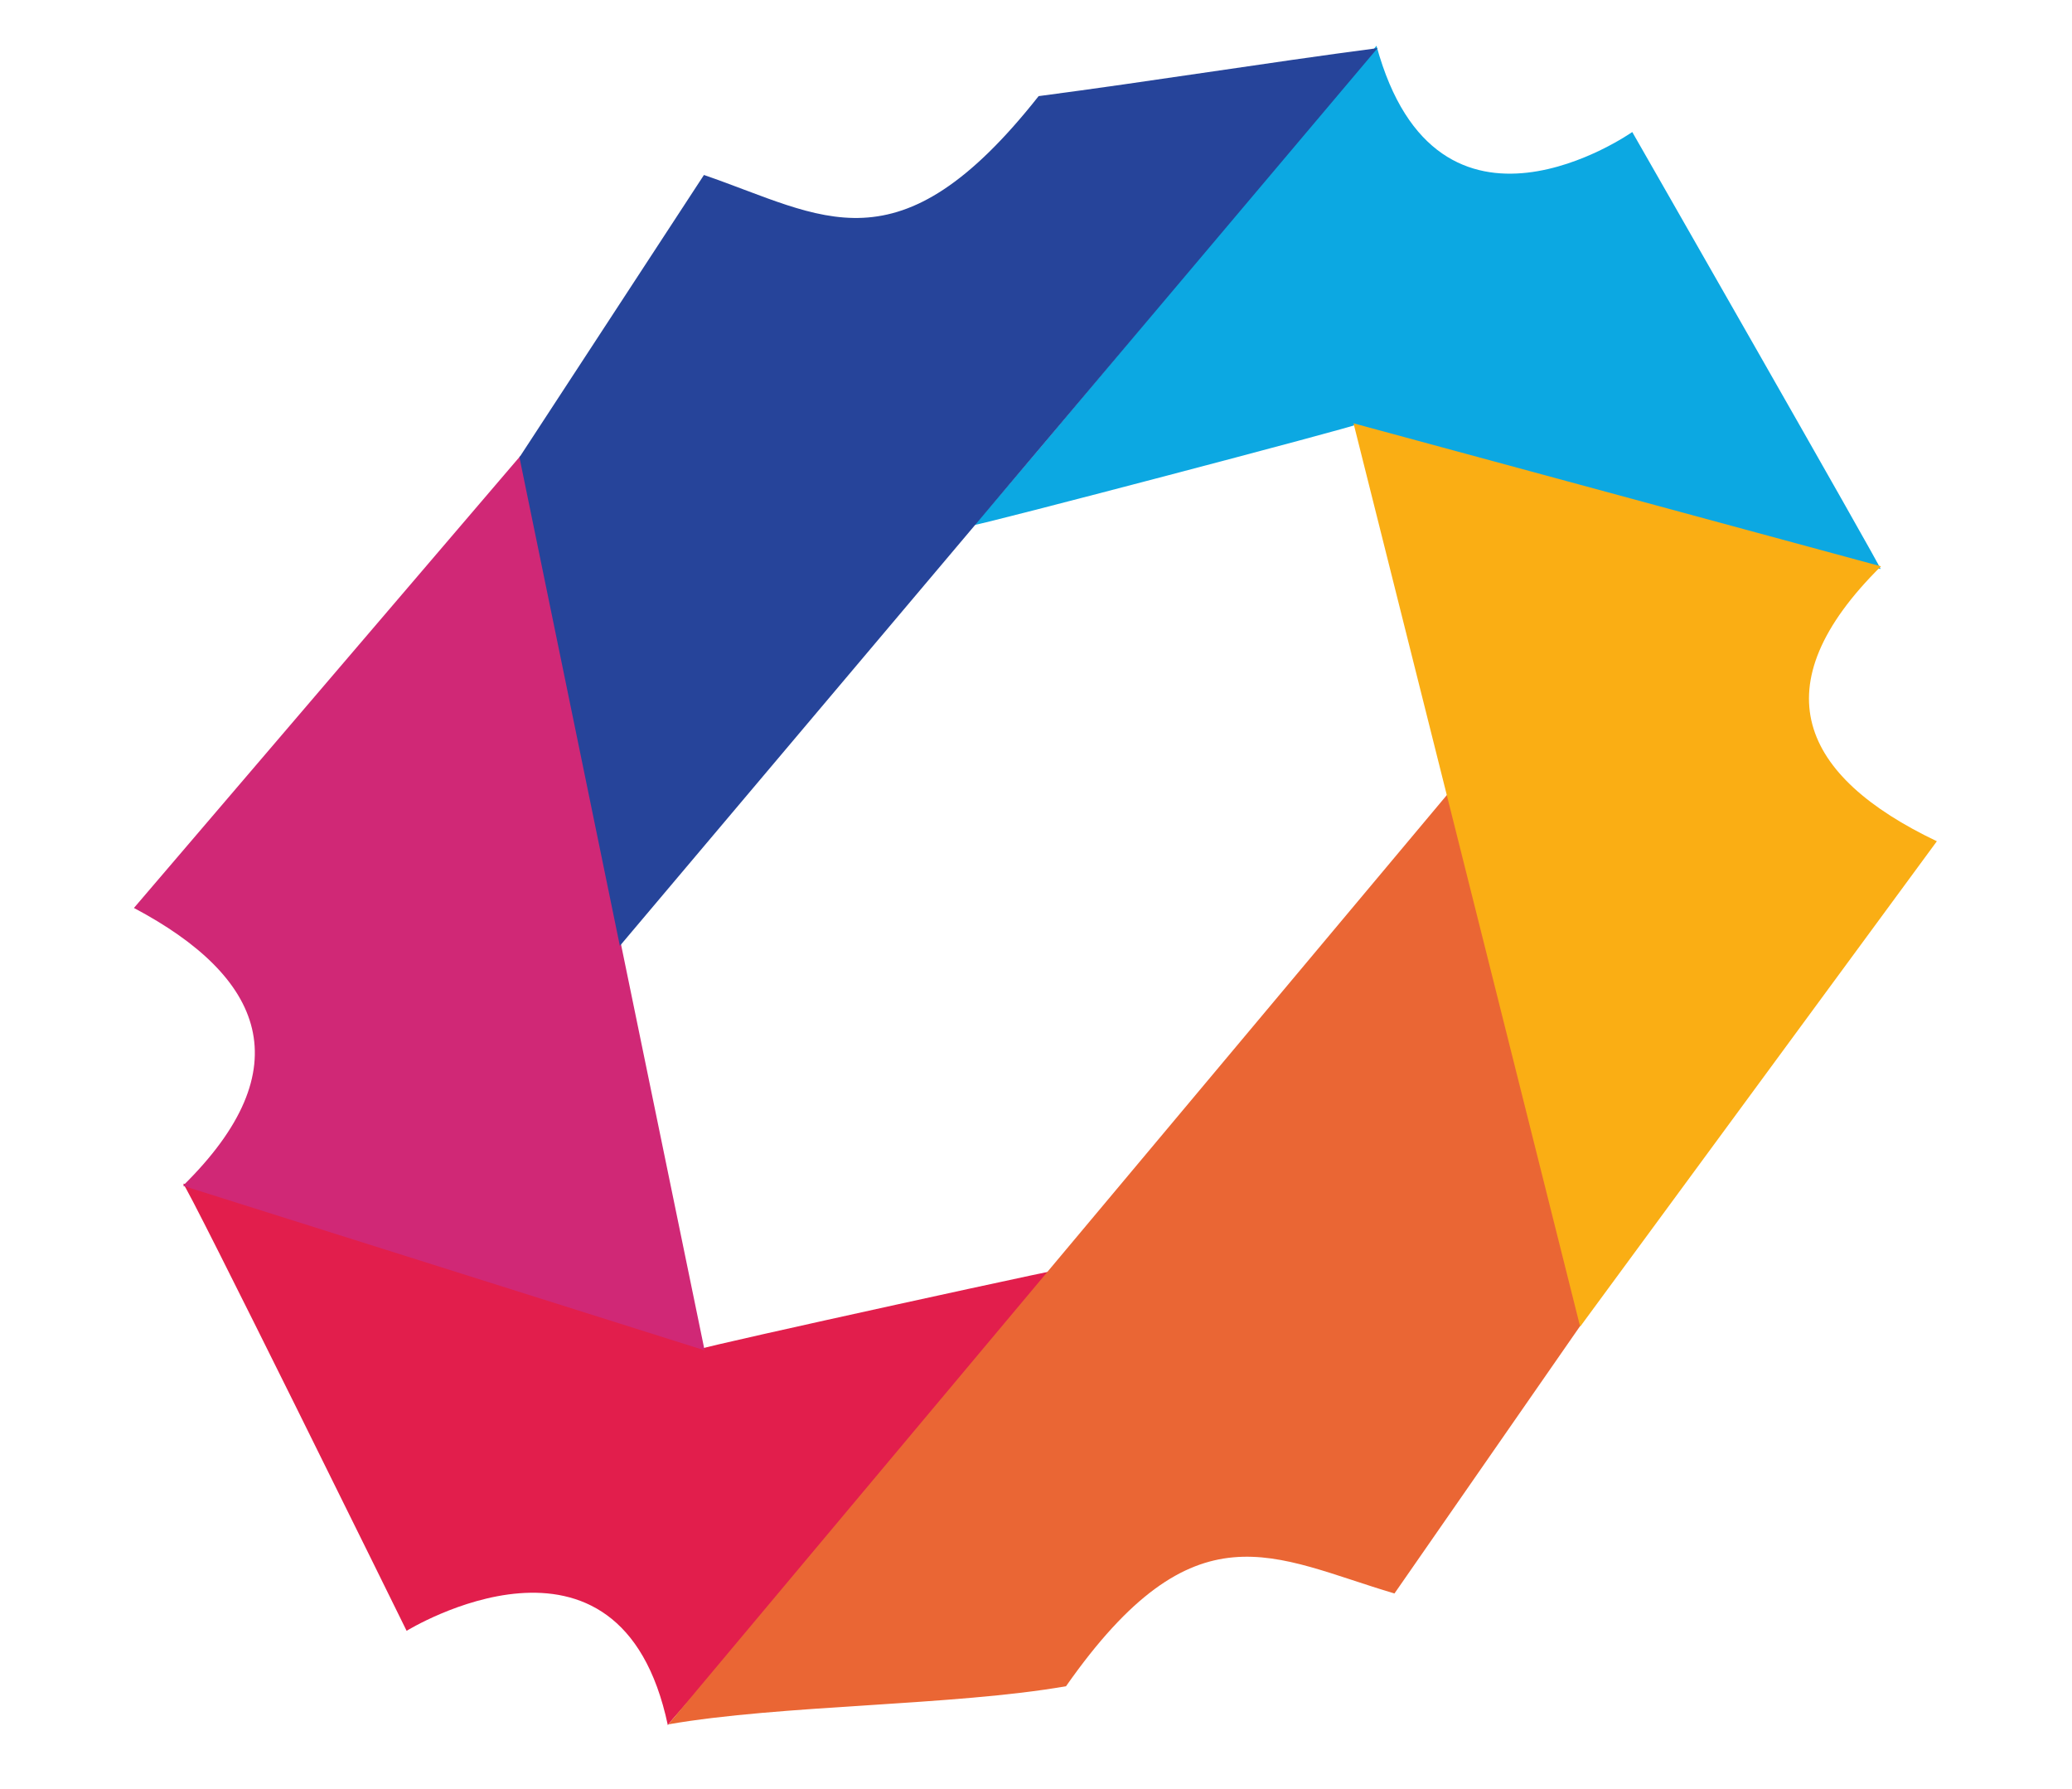
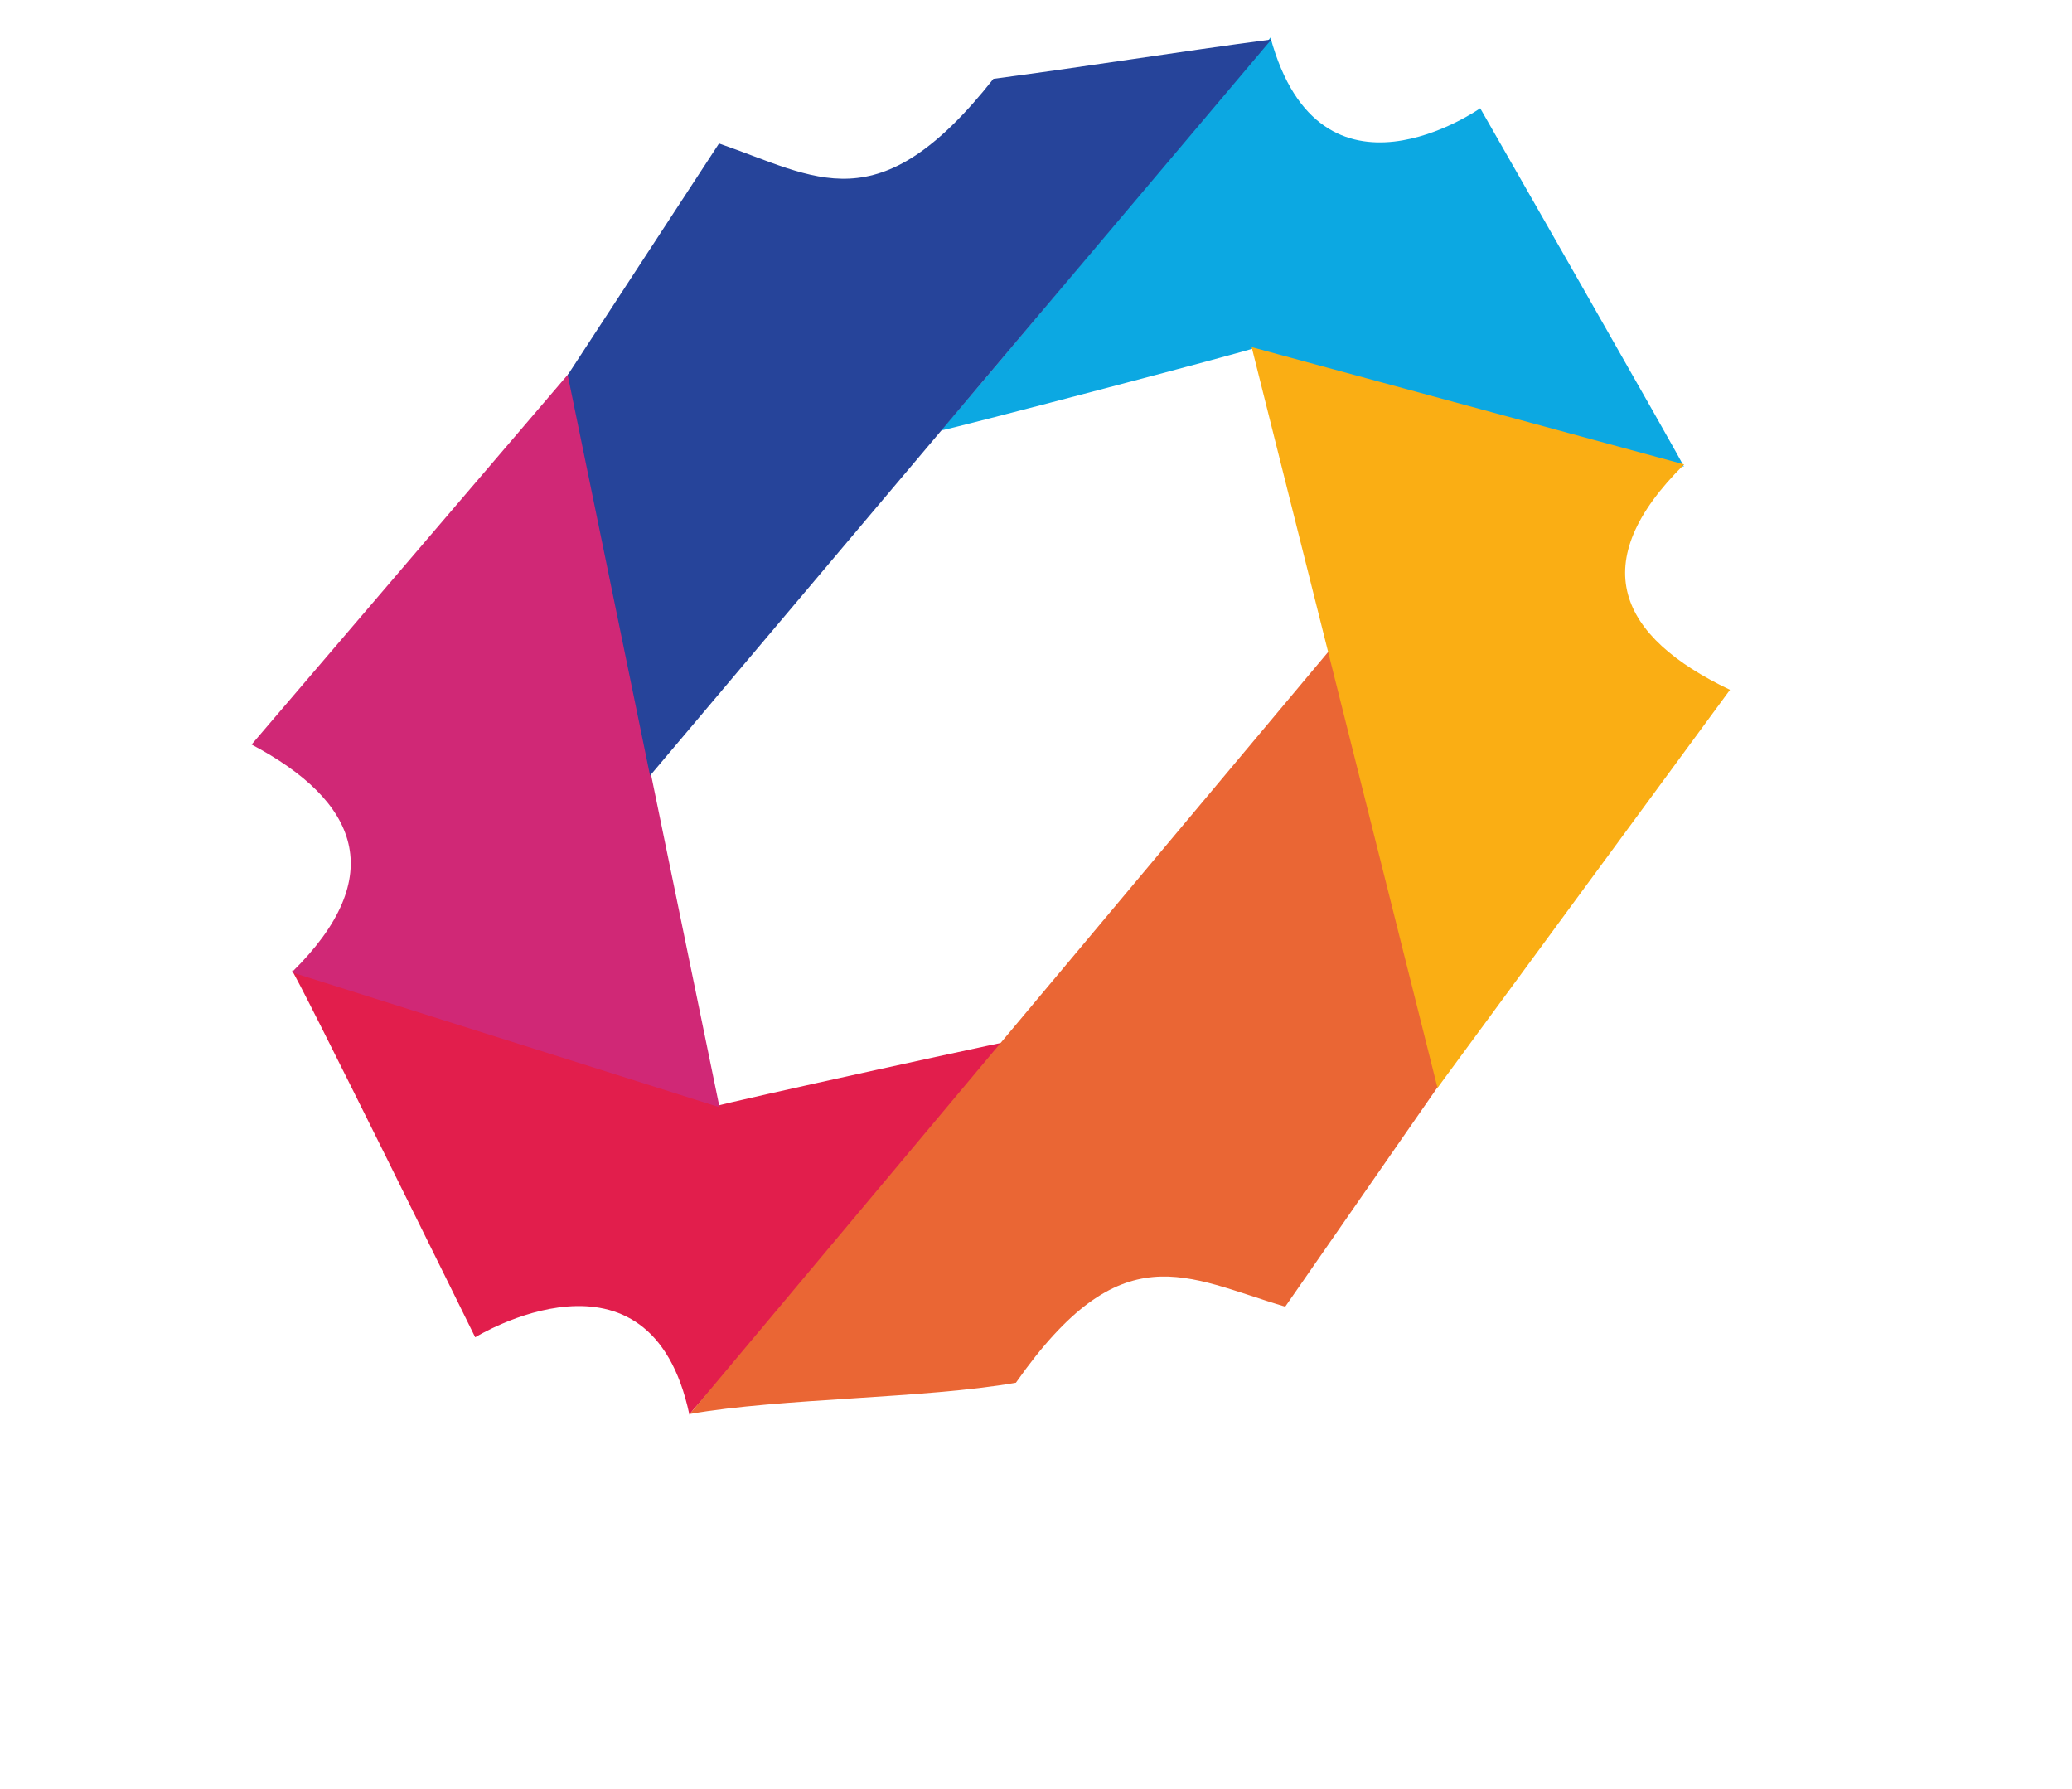
- <svg xmlns="http://www.w3.org/2000/svg" width="95" height="82">
+ <svg xmlns="http://www.w3.org/2000/svg" width="95" height="82" viewBox="0 0 100 100">
  <g>
    <g transform="rotate(78.6466 47.5 41)" stroke="null" id="svg_1">
      <polyline stroke="null" stroke-linecap="round" fill="none" id="svg_13" points="69.052,49.064 69.052,48.97 " />
      <path stroke="null" fill="#e21e4c" opacity="NaN" d="m81.513,65.046c-10.588,0.111 -6.601,10.891 -6.601,10.891c0,0 -22.244,5.9 -22.109,6.016c-0.077,-0.325 12.016,-21.76 12.092,-21.854c-0.077,0.094 -0.404,-18.26 -0.327,-18.355c-0.077,0.094 16.651,23.162 16.945,23.302l0,0z" id="svg_36" />
      <path stroke="null" fill="#d02876" opacity="NaN" d="m64.997,60.011l-41.861,0.207l16.829,21.454c4.267,-5.221 8.725,-6.131 12.927,0.303l12.104,-21.965l0,0z" id="svg_37" />
      <path stroke="null" fill="#ea6634" opacity="NaN" d="m46.698,21.581l34.78,43.435c0.129,-5.204 1.747,-13.017 1.876,-18.221c-7.112,-7.465 -3.91,-10.476 -1.204,-15.601l-10.539,-10.963c-8.252,0.512 -16.661,0.838 -24.913,1.35z" id="svg_38" />
      <path stroke="null" fill="#0ca8e2" opacity="NaN" d="m12.432,18.036c10.59,-0.724 6.185,-10.719 6.185,-10.719c0,0 21.953,-7.317 21.88,-7.22c0.073,-0.097 -11.15,22.175 -11.223,22.273c0.073,-0.097 1.136,18.001 1.064,18.098c0.073,-0.097 -17.906,-22.432 -17.906,-22.432l0,0z" id="svg_39" />
      <path stroke="null" fill="#faae14" opacity="NaN" d="m29.192,22.475l42.643,-2.036l-18.595,-20.415c-4.136,5.522 -8.55,6.583 -12.86,0.032l-11.187,22.419l0,0z" id="svg_40" />
      <path stroke="null" fill="#26449a" opacity="NaN" d="m46.052,60.168l-33.504,-42.159c-0.353,5.223 -0.549,10.446 -0.902,15.669c6.748,7.943 3.435,10.772 0.523,15.756l11.023,10.842l22.859,-0.106l0,0z" id="svg_41" />
    </g>
  </g>
</svg>
